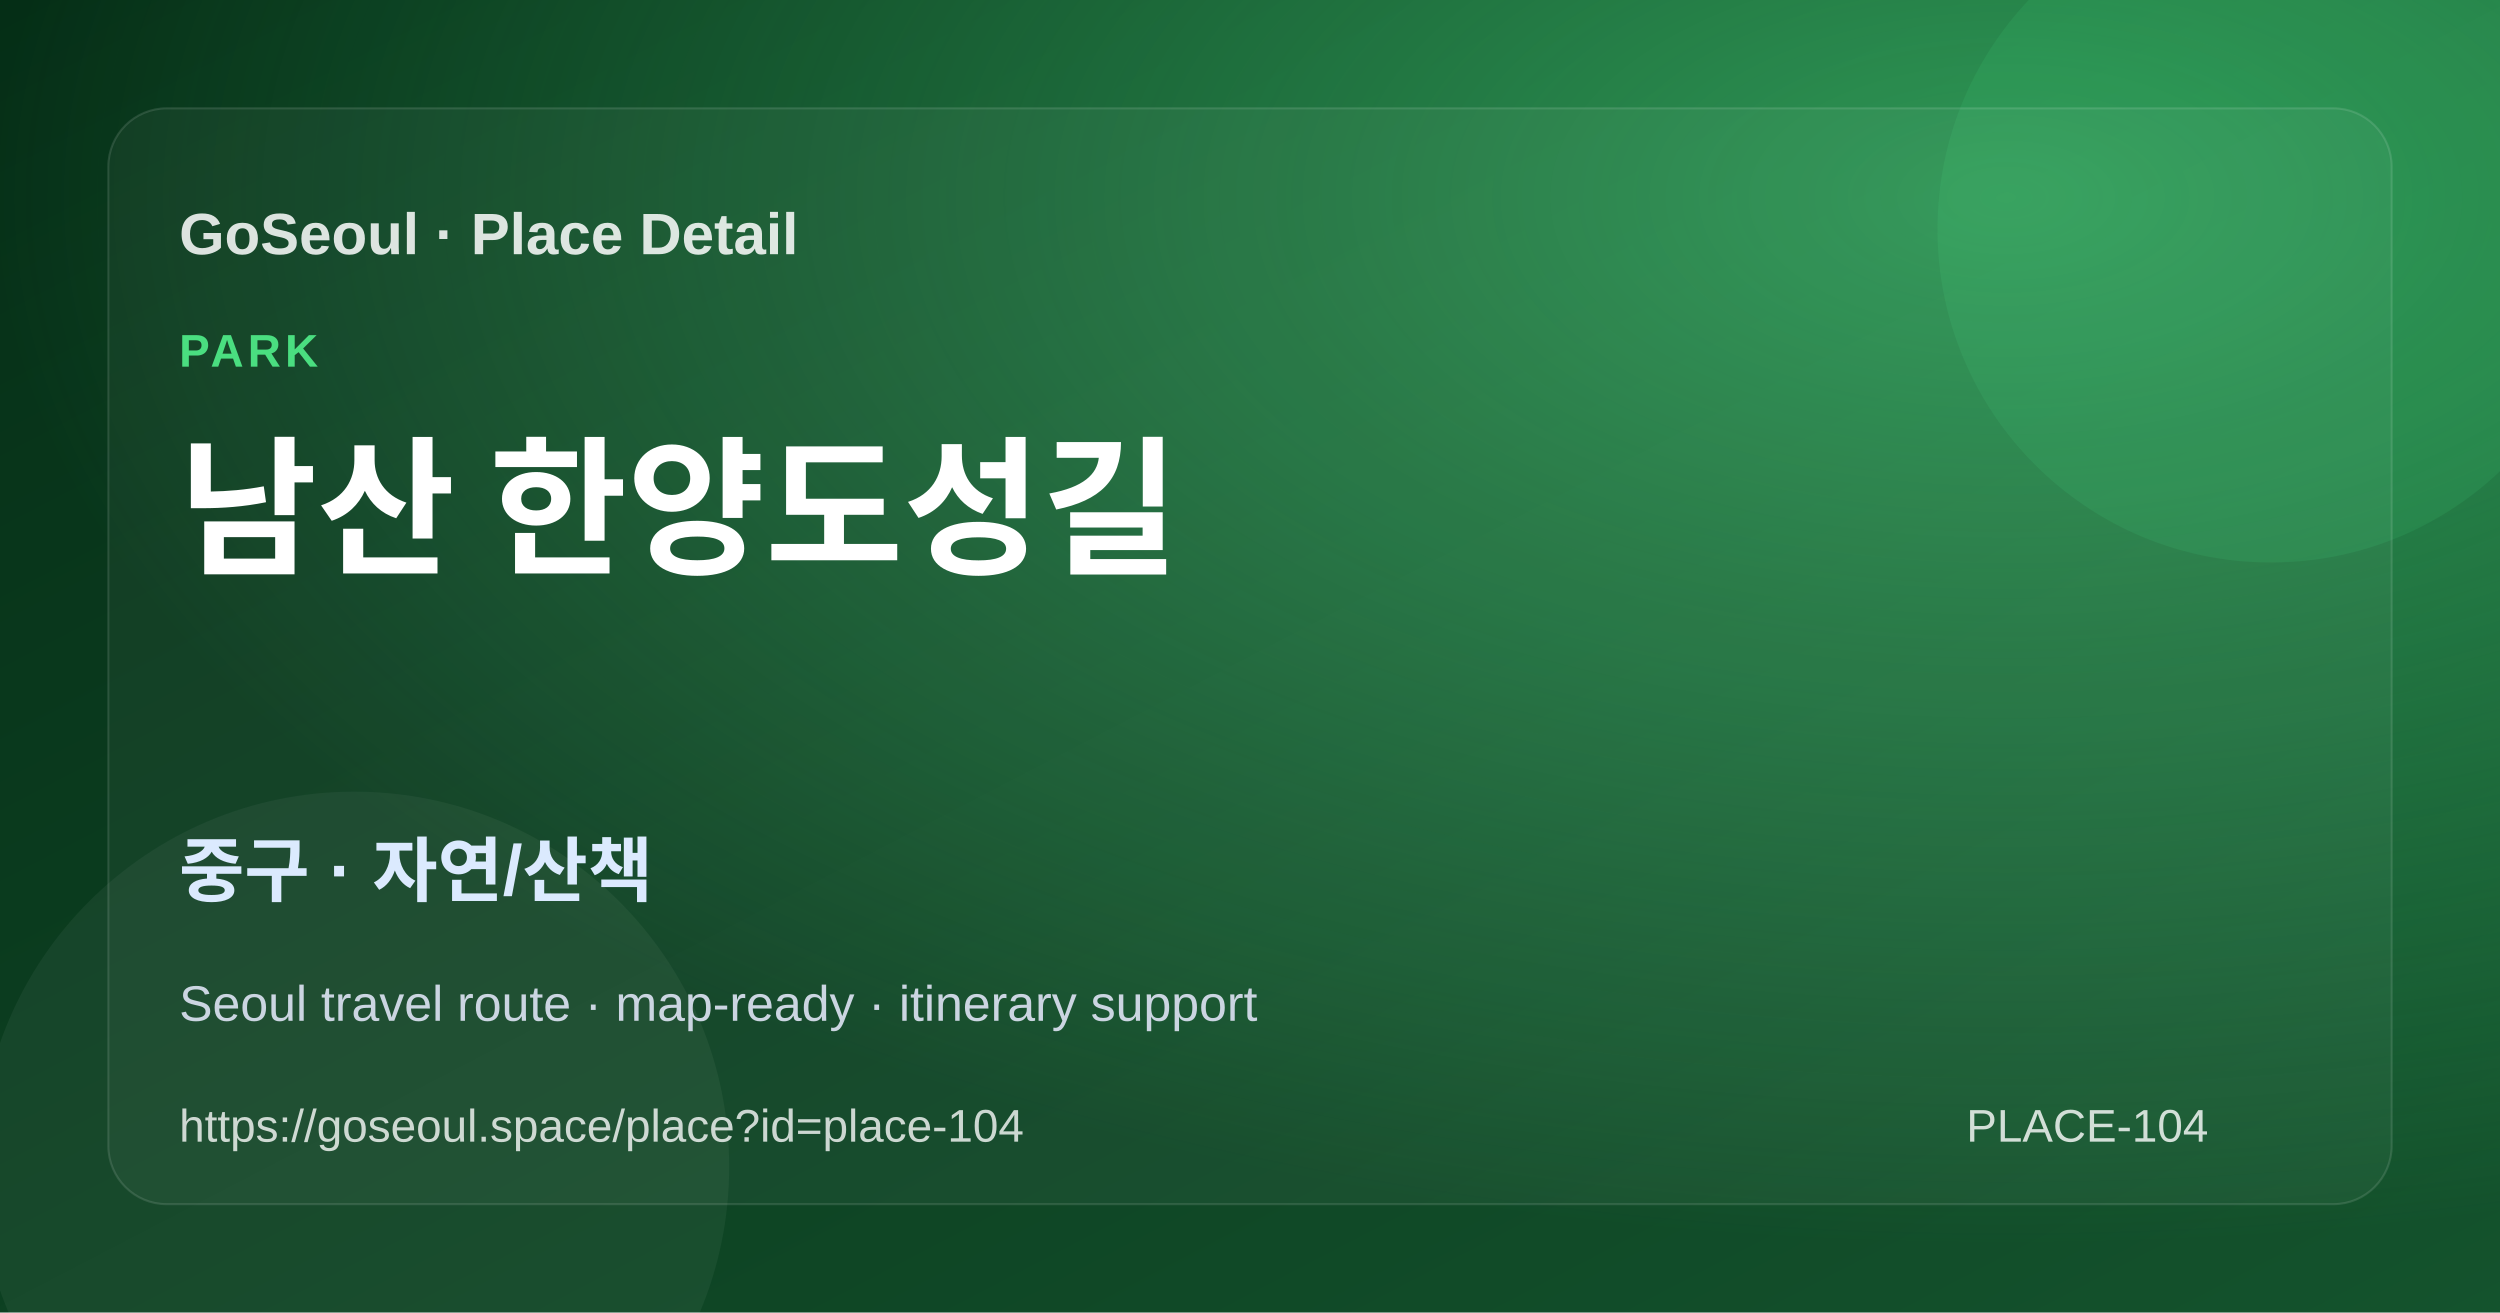
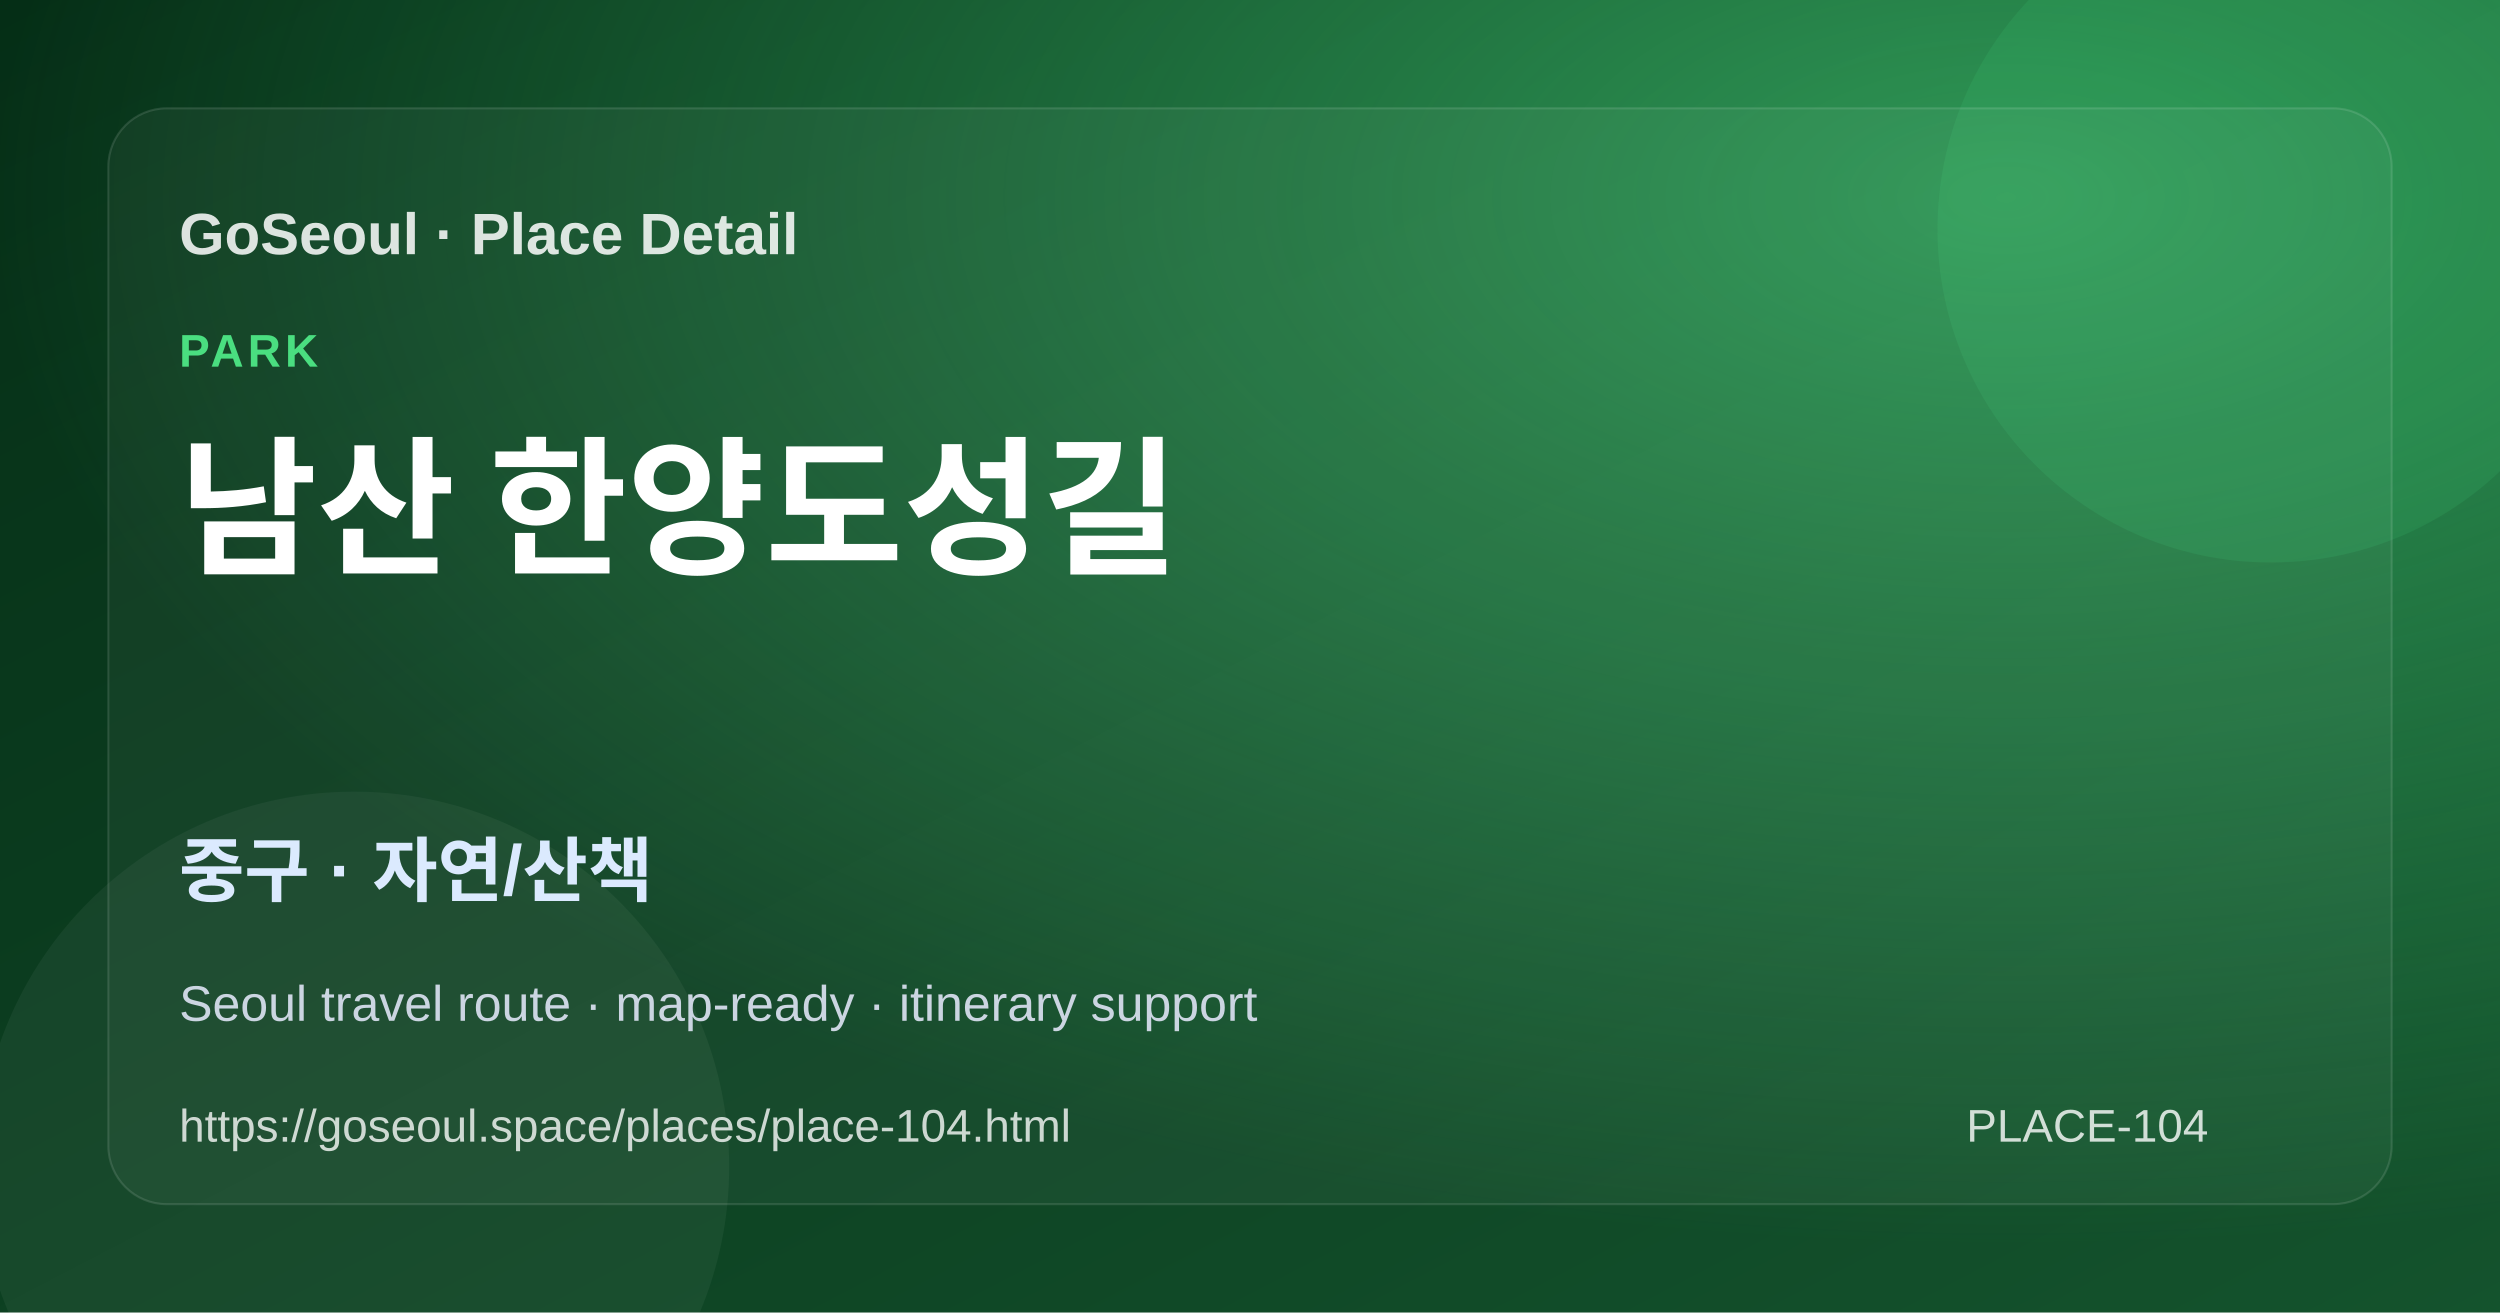
<svg xmlns="http://www.w3.org/2000/svg" width="1200" height="630" viewBox="0 0 1200 630" role="img" aria-label="남산 한양도성길 social card">
  <defs>
    <linearGradient id="bg" x1="0" y1="0" x2="1" y2="1">
      <stop offset="0%" stop-color="#052e16" />
      <stop offset="100%" stop-color="#14532d" />
    </linearGradient>
    <radialGradient id="glow" cx="0.8" cy="0.15" r="0.8">
      <stop offset="0%" stop-color="#4ade80" stop-opacity="0.55" />
      <stop offset="100%" stop-color="#4ade80" stop-opacity="0" />
    </radialGradient>
  </defs>
  <rect width="1200" height="630" fill="url(#bg)" />
  <rect width="1200" height="630" fill="url(#glow)" />
  <circle cx="1090" cy="110" r="160" fill="#4ade80" fill-opacity="0.12" />
  <circle cx="170" cy="560" r="180" fill="#ffffff" fill-opacity="0.05" />
  <rect x="52" y="52" width="1096" height="526" rx="28" fill="#ffffff" fill-opacity="0.04" stroke="#ffffff" stroke-opacity="0.12" />
  <text x="86" y="122" fill="#ffffff" fill-opacity="0.85" font-family="Noto Sans KR, Arial, sans-serif" font-size="28" font-weight="700">GoSeoul · Place Detail</text>
  <text x="86" y="176" fill="#4ade80" font-family="Space Grotesk, Arial, sans-serif" font-size="22" font-weight="700" letter-spacing="2">PARK</text>
  <text x="86" y="270" fill="#ffffff" font-family="Noto Sans KR, Arial, sans-serif" font-size="72" font-weight="800">남산 한양도성길</text>
  <text x="86" y="430" fill="#dbeafe" font-family="Noto Sans KR, Arial, sans-serif" font-size="34" font-weight="600">중구 · 자연/산책</text>
  <text x="86" y="490" fill="#cbd5e1" font-family="Space Grotesk, Arial, sans-serif" font-size="24">Seoul travel route · map-ready · itinerary support</text>
-   <text x="86" y="548" fill="#ffffff" fill-opacity="0.78" font-family="Space Grotesk, Arial, sans-serif" font-size="22">https://goseoul.space/place?id=place-104</text>
+   <text x="86" y="548" fill="#ffffff" fill-opacity="0.78" font-family="Space Grotesk, Arial, sans-serif" font-size="22">https://goseoul.space/places/place-104.html</text>
  <text x="1060" y="548" text-anchor="end" fill="#ffffff" fill-opacity="0.8" font-family="Space Grotesk, Arial, sans-serif" font-size="22">PLACE-104</text>
</svg>
